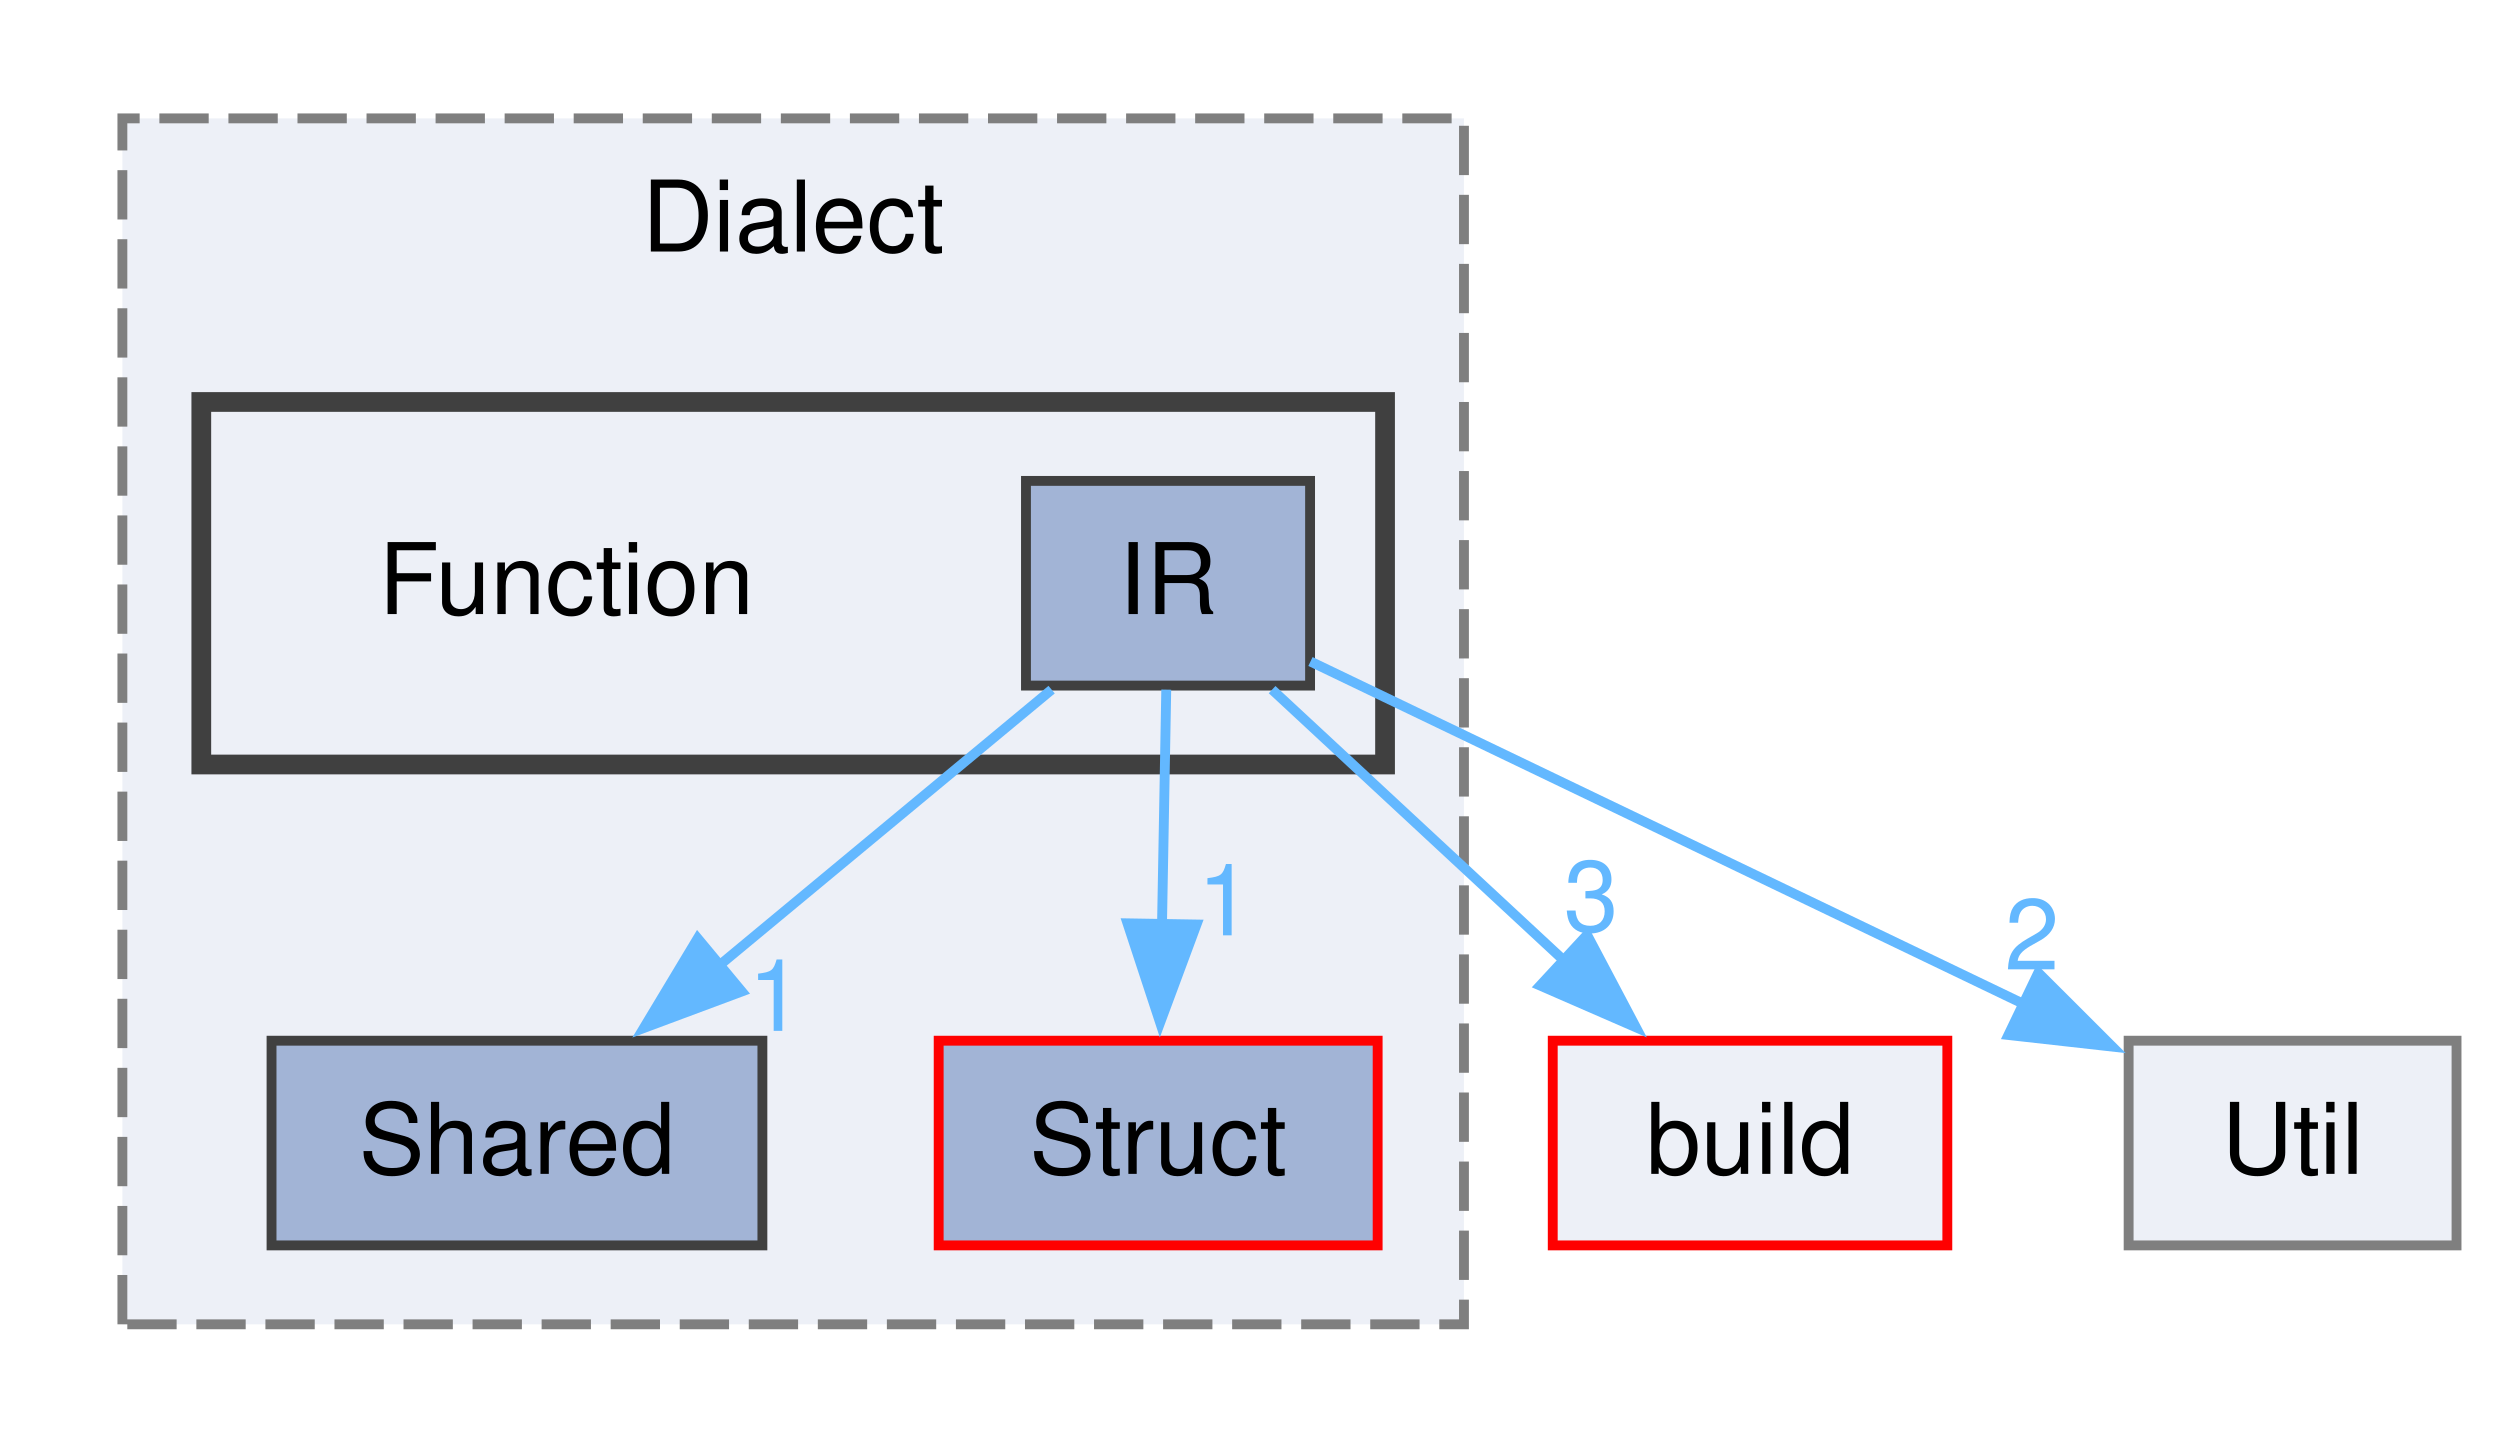
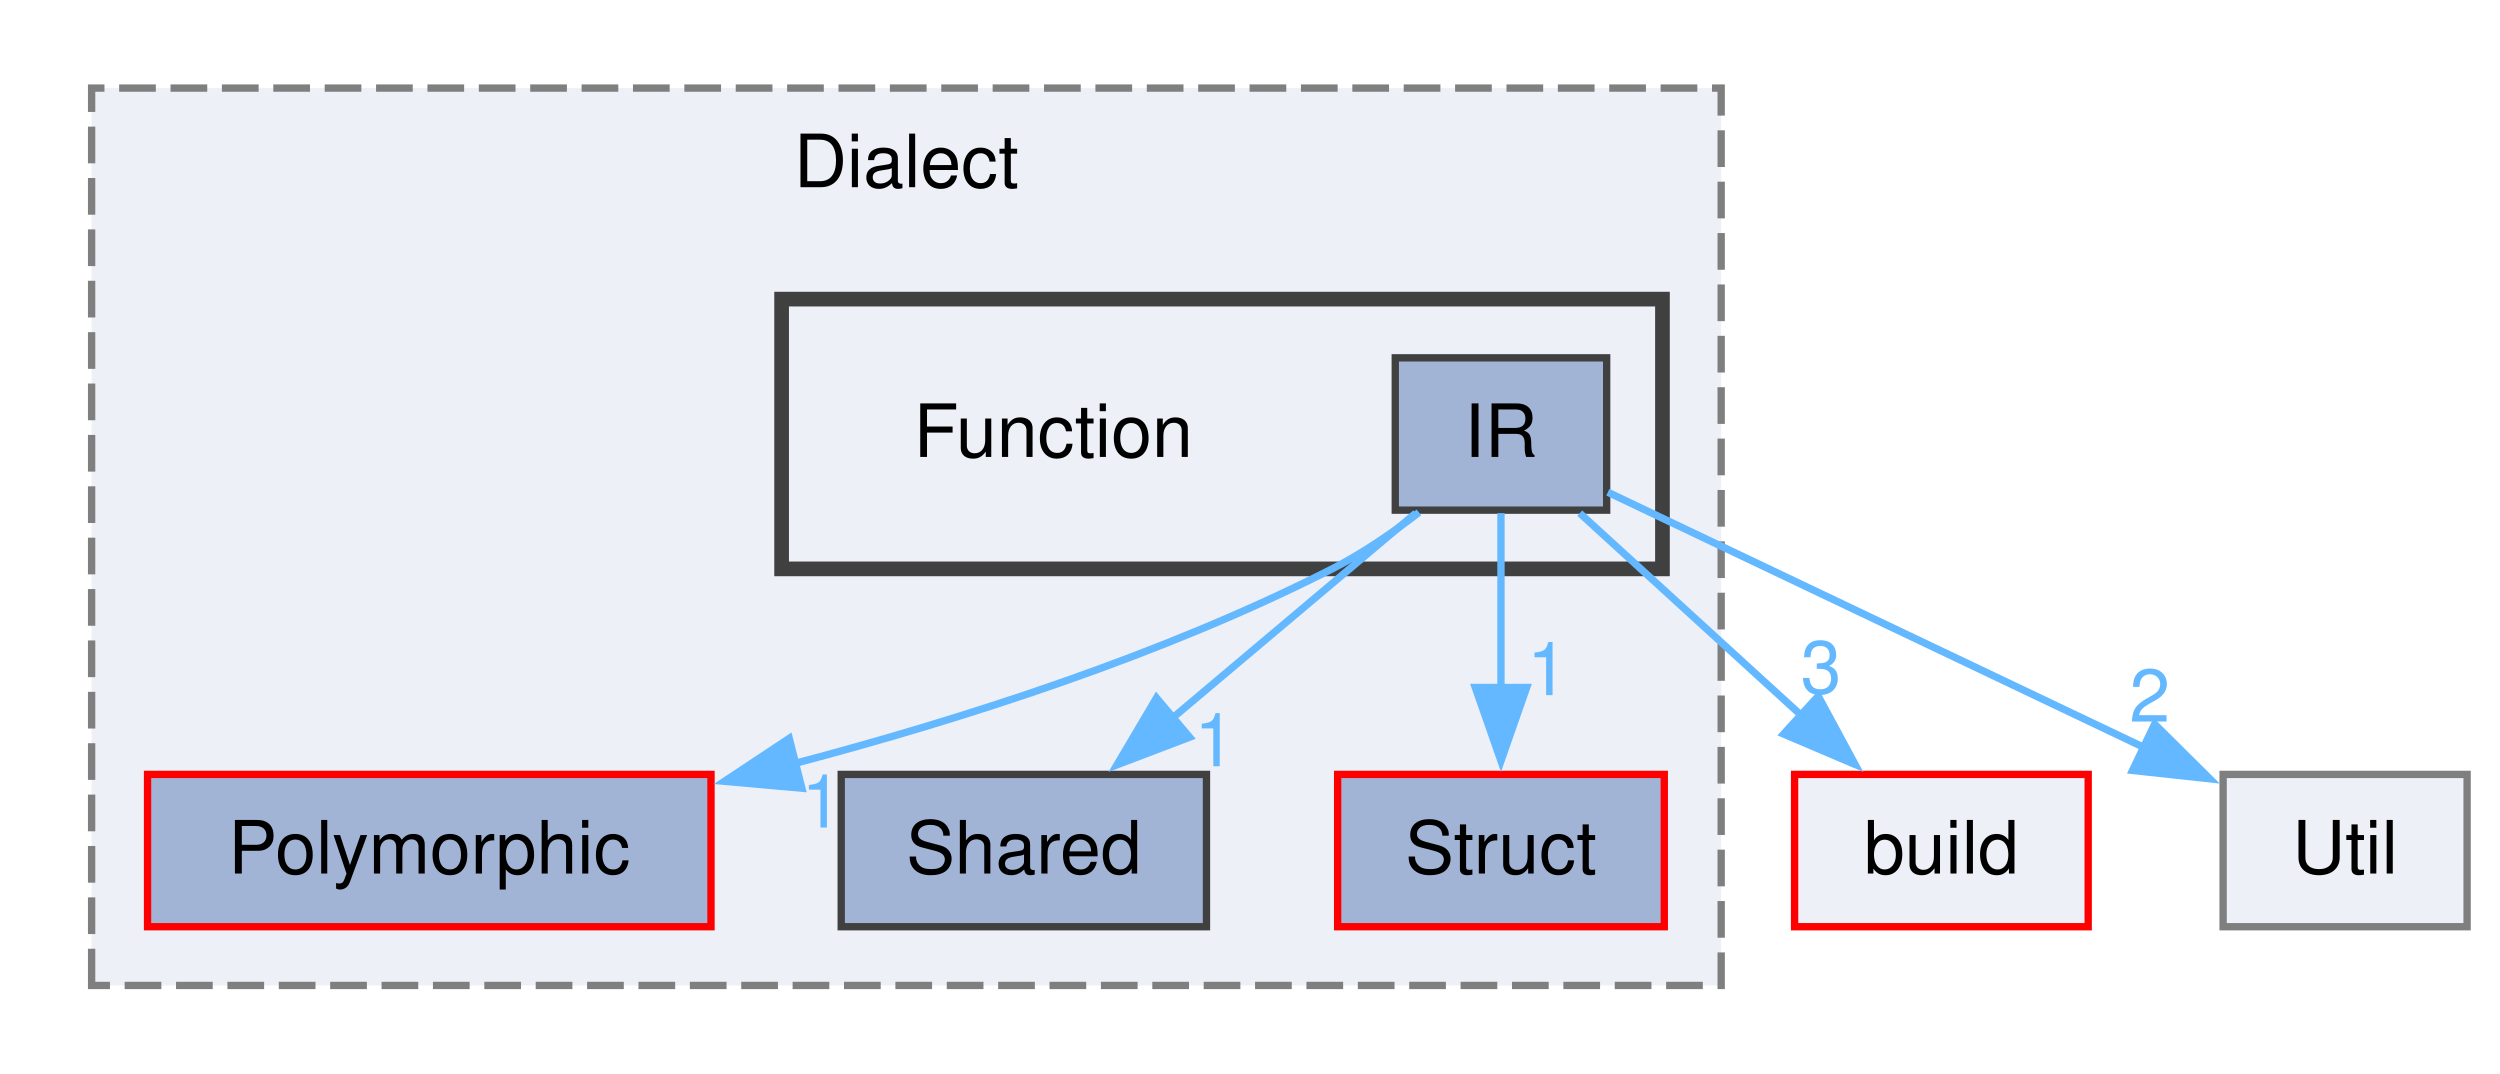
- <svg xmlns="http://www.w3.org/2000/svg" xmlns:xlink="http://www.w3.org/1999/xlink" width="253pt" height="146pt" viewBox="0.00 0.00 252.62 146.25">
+ <svg xmlns="http://www.w3.org/2000/svg" xmlns:xlink="http://www.w3.org/1999/xlink" width="340pt" height="146pt" viewBox="0.00 0.00 339.62 146.25">
  <g id="graph0" class="graph" transform="scale(1 1) rotate(0) translate(4 142.25)">
    <g id="clust1" class="cluster">
      <g id="a_clust1">
        <a xlink:href="dir_961f7ef292a3987e3723514feaf3f181.html" target="_top" xlink:title="Dialect">
-           <polygon fill="#edf0f7" stroke="#7f7f7f" stroke-dasharray="5,2" points="8,-8 8,-130.25 144,-130.25 144,-8 8,-8" />
-           <text text-anchor="middle" x="76" y="-116.75" font-family="Helvetica,sans-Serif" font-size="10.00">Dialect</text>
+           <polygon fill="#edf0f7" stroke="#7f7f7f" stroke-dasharray="5,2" points="8,-8 8,-130.25 230,-130.25 230,-8 8,-8" />
+           <text text-anchor="middle" x="119" y="-116.75" font-family="Helvetica,sans-Serif" font-size="10.00">Dialect</text>
        </a>
      </g>
    </g>
    <g id="clust2" class="cluster">
      <g id="a_clust2">
        <a xlink:href="dir_a2a2a66feccb98b434158531e2b48a1c.html" target="_top">
-           <polygon fill="#edf0f7" stroke="#404040" stroke-width="2" points="16,-64.75 16,-101.5 136,-101.5 136,-64.75 16,-64.75" />
+           <polygon fill="#edf0f7" stroke="#404040" stroke-width="2" points="102,-64.75 102,-101.5 222,-101.5 222,-64.75 102,-64.75" />
        </a>
      </g>
    </g>
    <g id="node1" class="node">
      <g id="a_node1">
-         <a xlink:href="dir_b9e6121c35254505209e91f4816784f6.html" target="_top" xlink:title="Shared">
-           <polygon fill="#a2b4d6" stroke="#404040" points="72.88,-36.75 23.12,-36.75 23.12,-16 72.88,-16 72.88,-36.75" />
-           <text text-anchor="middle" x="48" y="-23.25" font-family="Helvetica,sans-Serif" font-size="10.00">Shared</text>
+         <a xlink:href="dir_c9ffcee501422a82310fdc6fcd6a1257.html" target="_top" xlink:title="Polymorphic">
+           <polygon fill="#a2b4d6" stroke="red" points="92.38,-36.75 15.62,-36.75 15.62,-16 92.38,-16 92.38,-36.75" />
+           <text text-anchor="middle" x="54" y="-23.25" font-family="Helvetica,sans-Serif" font-size="10.00">Polymorphic</text>
        </a>
      </g>
    </g>
    <g id="node2" class="node">
      <g id="a_node2">
-         <a xlink:href="dir_3f79f5f4c17a11caedb64e36351476ed.html" target="_top" xlink:title="Struct">
-           <polygon fill="#a2b4d6" stroke="red" points="135.25,-36.75 90.75,-36.75 90.75,-16 135.25,-16 135.25,-36.75" />
-           <text text-anchor="middle" x="113" y="-23.25" font-family="Helvetica,sans-Serif" font-size="10.00">Struct</text>
+         <a xlink:href="dir_b9e6121c35254505209e91f4816784f6.html" target="_top" xlink:title="Shared">
+           <polygon fill="#a2b4d6" stroke="#404040" points="159.88,-36.75 110.12,-36.75 110.12,-16 159.88,-16 159.88,-36.75" />
+           <text text-anchor="middle" x="135" y="-23.25" font-family="Helvetica,sans-Serif" font-size="10.00">Shared</text>
        </a>
      </g>
    </g>
    <g id="node3" class="node">
-       <text text-anchor="middle" x="53" y="-80" font-family="Helvetica,sans-Serif" font-size="10.00">Function</text>
+       <g id="a_node3">
+         <a xlink:href="dir_3f79f5f4c17a11caedb64e36351476ed.html" target="_top" xlink:title="Struct">
+           <polygon fill="#a2b4d6" stroke="red" points="222.25,-36.75 177.75,-36.75 177.75,-16 222.25,-16 222.25,-36.75" />
+           <text text-anchor="middle" x="200" y="-23.25" font-family="Helvetica,sans-Serif" font-size="10.00">Struct</text>
+         </a>
+       </g>
    </g>
    <g id="node4" class="node">
-       <g id="a_node4">
+       <text text-anchor="middle" x="139" y="-80" font-family="Helvetica,sans-Serif" font-size="10.00">Function</text>
+     </g>
+     <g id="node5" class="node">
+       <g id="a_node5">
        <a xlink:href="dir_5f71acc29c4578374e5c5929a33926e4.html" target="_top" xlink:title="IR">
-           <polygon fill="#a2b4d6" stroke="#404040" points="128.4,-93.5 99.6,-93.5 99.6,-72.75 128.4,-72.75 128.4,-93.5" />
-           <text text-anchor="middle" x="114" y="-80" font-family="Helvetica,sans-Serif" font-size="10.00">IR</text>
+           <polygon fill="#a2b4d6" stroke="#404040" points="214.4,-93.5 185.6,-93.5 185.6,-72.75 214.4,-72.75 214.4,-93.5" />
+           <text text-anchor="middle" x="200" y="-80" font-family="Helvetica,sans-Serif" font-size="10.00">IR</text>
+         </a>
+       </g>
+     </g>
+     <g id="edge5" class="edge">
+       <g id="a_edge5">
+         <a xlink:href="dir_000060_000096.html" target="_top">
+           <path fill="none" stroke="#63b8ff" d="M188.83,-72.44C185.23,-69.67 181.1,-66.84 177,-64.75 154.01,-53.04 126.71,-44.29 103.67,-38.21" />
+           <polygon fill="#63b8ff" stroke="#63b8ff" points="104.76,-34.87 94.21,-35.81 103.04,-41.66 104.76,-34.87" />
+         </a>
+       </g>
+       <g id="a_edge5-headlabel">
+         <a xlink:href="dir_000060_000096.html" target="_top" xlink:title="1">
+           <text text-anchor="middle" x="107.48" y="-29.51" font-family="Helvetica,sans-Serif" font-size="10.00" fill="#63b8ff">1</text>
        </a>
      </g>
    </g>
    <g id="edge4" class="edge">
      <g id="a_edge4">
        <a xlink:href="dir_000060_000099.html" target="_top">
-           <path fill="none" stroke="#63b8ff" d="M102.2,-72.34C92.82,-64.55 79.46,-53.47 68.36,-44.26" />
-           <polygon fill="#63b8ff" stroke="#63b8ff" points="70.79,-41.74 60.86,-38.04 66.32,-47.12 70.79,-41.74" />
+           <path fill="none" stroke="#63b8ff" d="M188.38,-72.34C179.14,-64.55 165.99,-53.47 155.05,-44.26" />
+           <polygon fill="#63b8ff" stroke="#63b8ff" points="157.58,-41.82 147.68,-38.05 153.07,-47.17 157.58,-41.82" />
        </a>
      </g>
      <g id="a_edge4-headlabel">
        <a xlink:href="dir_000060_000099.html" target="_top" xlink:title="1">
-           <text text-anchor="middle" x="74.21" y="-37.75" font-family="Helvetica,sans-Serif" font-size="10.00" fill="#63b8ff">1</text>
+           <text text-anchor="middle" x="161" y="-37.86" font-family="Helvetica,sans-Serif" font-size="10.00" fill="#63b8ff">1</text>
        </a>
      </g>
    </g>
    <g id="edge1" class="edge">
      <g id="a_edge1">
        <a xlink:href="dir_000060_000105.html" target="_top">
-           <path fill="none" stroke="#63b8ff" d="M113.82,-72.34C113.7,-65.72 113.54,-56.72 113.39,-48.52" />
-           <polygon fill="#63b8ff" stroke="#63b8ff" points="116.89,-48.53 113.2,-38.59 109.89,-48.65 116.89,-48.53" />
+           <path fill="none" stroke="#63b8ff" d="M200,-72.34C200,-65.72 200,-56.72 200,-48.52" />
+           <polygon fill="#63b8ff" stroke="#63b8ff" points="203.5,-48.59 200,-38.59 196.5,-48.59 203.5,-48.59" />
        </a>
      </g>
      <g id="a_edge1-headlabel">
        <a xlink:href="dir_000060_000105.html" target="_top" xlink:title="1">
-           <text text-anchor="middle" x="119.76" y="-47.43" font-family="Helvetica,sans-Serif" font-size="10.00" fill="#63b8ff">1</text>
+           <text text-anchor="middle" x="206.34" y="-47.55" font-family="Helvetica,sans-Serif" font-size="10.00" fill="#63b8ff">1</text>
        </a>
      </g>
    </g>
-     <g id="node5" class="node">
-       <g id="a_node5">
+     <g id="node6" class="node">
+       <g id="a_node6">
        <a xlink:href="dir_4fef79e7177ba769987a8da36c892c5f.html" target="_top" xlink:title="build">
-           <polygon fill="#edf0f7" stroke="red" points="193,-36.75 153,-36.75 153,-16 193,-16 193,-36.75" />
-           <text text-anchor="middle" x="173" y="-23.25" font-family="Helvetica,sans-Serif" font-size="10.00">build</text>
+           <polygon fill="#edf0f7" stroke="red" points="280,-36.75 240,-36.75 240,-16 280,-16 280,-36.75" />
+           <text text-anchor="middle" x="260" y="-23.25" font-family="Helvetica,sans-Serif" font-size="10.00">build</text>
        </a>
      </g>
    </g>
    <g id="edge2" class="edge">
      <g id="a_edge2">
        <a xlink:href="dir_000060_000010.html" target="_top">
-           <path fill="none" stroke="#63b8ff" d="M124.55,-72.34C132.77,-64.71 144.4,-53.92 154.2,-44.82" />
-           <polygon fill="#63b8ff" stroke="#63b8ff" points="156.48,-47.48 161.43,-38.11 151.72,-42.34 156.48,-47.48" />
+           <path fill="none" stroke="#63b8ff" d="M210.73,-72.34C219.09,-64.71 230.91,-53.92 240.88,-44.82" />
+           <polygon fill="#63b8ff" stroke="#63b8ff" points="243.22,-47.42 248.25,-38.1 238.5,-42.25 243.22,-47.42" />
        </a>
      </g>
      <g id="a_edge2-headlabel">
        <a xlink:href="dir_000060_000010.html" target="_top" xlink:title="3">
-           <text text-anchor="middle" x="156.89" y="-47.85" font-family="Helvetica,sans-Serif" font-size="10.00" fill="#63b8ff">3</text>
+           <text text-anchor="middle" x="243.6" y="-47.8" font-family="Helvetica,sans-Serif" font-size="10.00" fill="#63b8ff">3</text>
        </a>
      </g>
    </g>
-     <g id="node6" class="node">
-       <g id="a_node6">
+     <g id="node7" class="node">
+       <g id="a_node7">
        <a xlink:href="dir_7093d9bec9e6df023c20339d9b6c0d59.html" target="_top" xlink:title="Util">
-           <polygon fill="#edf0f7" stroke="#7f7f7f" points="244.62,-36.75 211.38,-36.75 211.38,-16 244.62,-16 244.62,-36.75" />
-           <text text-anchor="middle" x="228" y="-23.25" font-family="Helvetica,sans-Serif" font-size="10.00">Util</text>
+           <polygon fill="#edf0f7" stroke="#7f7f7f" points="331.62,-36.75 298.38,-36.75 298.38,-16 331.62,-16 331.62,-36.75" />
+           <text text-anchor="middle" x="315" y="-23.25" font-family="Helvetica,sans-Serif" font-size="10.00">Util</text>
        </a>
      </g>
    </g>
    <g id="edge3" class="edge">
      <g id="a_edge3">
        <a xlink:href="dir_000060_000125.html" target="_top">
-           <path fill="none" stroke="#63b8ff" d="M128.44,-75.19C146.56,-66.49 178.02,-51.38 200.74,-40.47" />
-           <polygon fill="#63b8ff" stroke="#63b8ff" points="202.22,-43.64 209.72,-36.15 199.19,-37.33 202.22,-43.64" />
+           <path fill="none" stroke="#63b8ff" d="M214.56,-75.19C232.93,-66.45 264.87,-51.24 287.81,-40.32" />
+           <polygon fill="#63b8ff" stroke="#63b8ff" points="289.05,-43.61 296.57,-36.15 286.04,-37.29 289.05,-43.61" />
        </a>
      </g>
      <g id="a_edge3-headlabel">
        <a xlink:href="dir_000060_000125.html" target="_top" xlink:title="2">
-           <text text-anchor="middle" x="201.58" y="-43.97" font-family="Helvetica,sans-Serif" font-size="10.00" fill="#63b8ff">2</text>
+           <text text-anchor="middle" x="288.39" y="-43.94" font-family="Helvetica,sans-Serif" font-size="10.00" fill="#63b8ff">2</text>
        </a>
      </g>
    </g>
  </g>
</svg>
